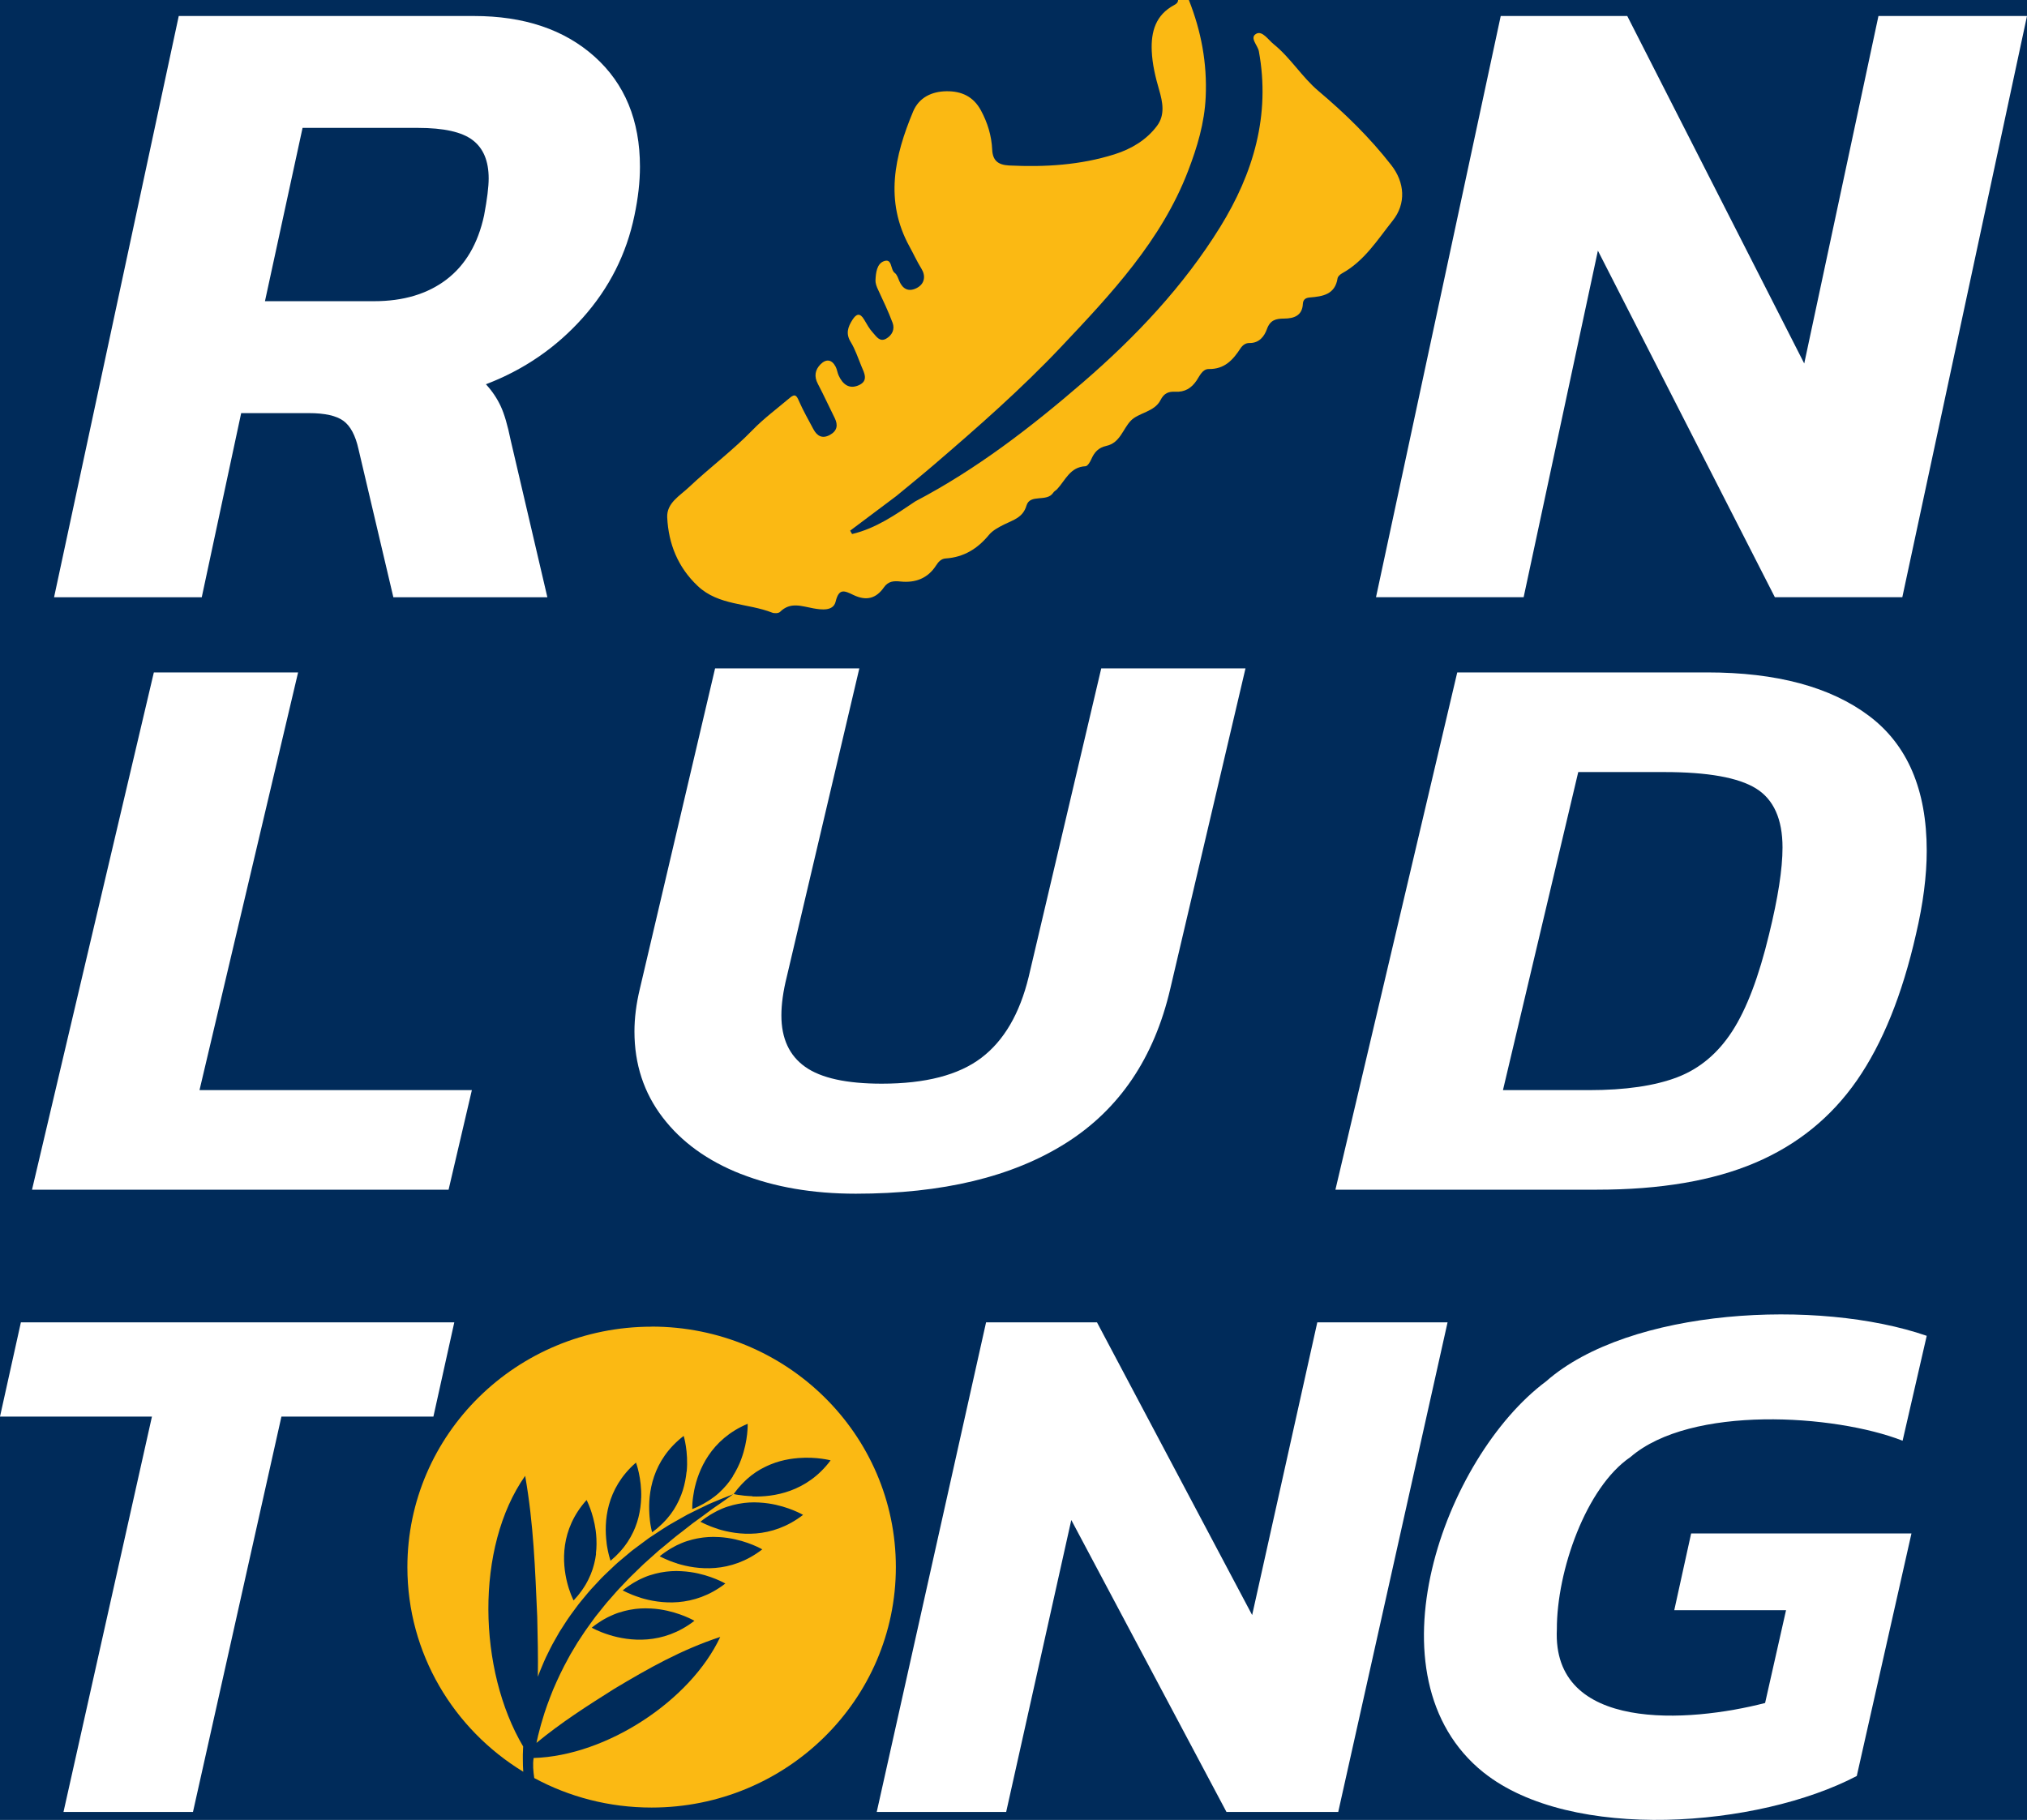
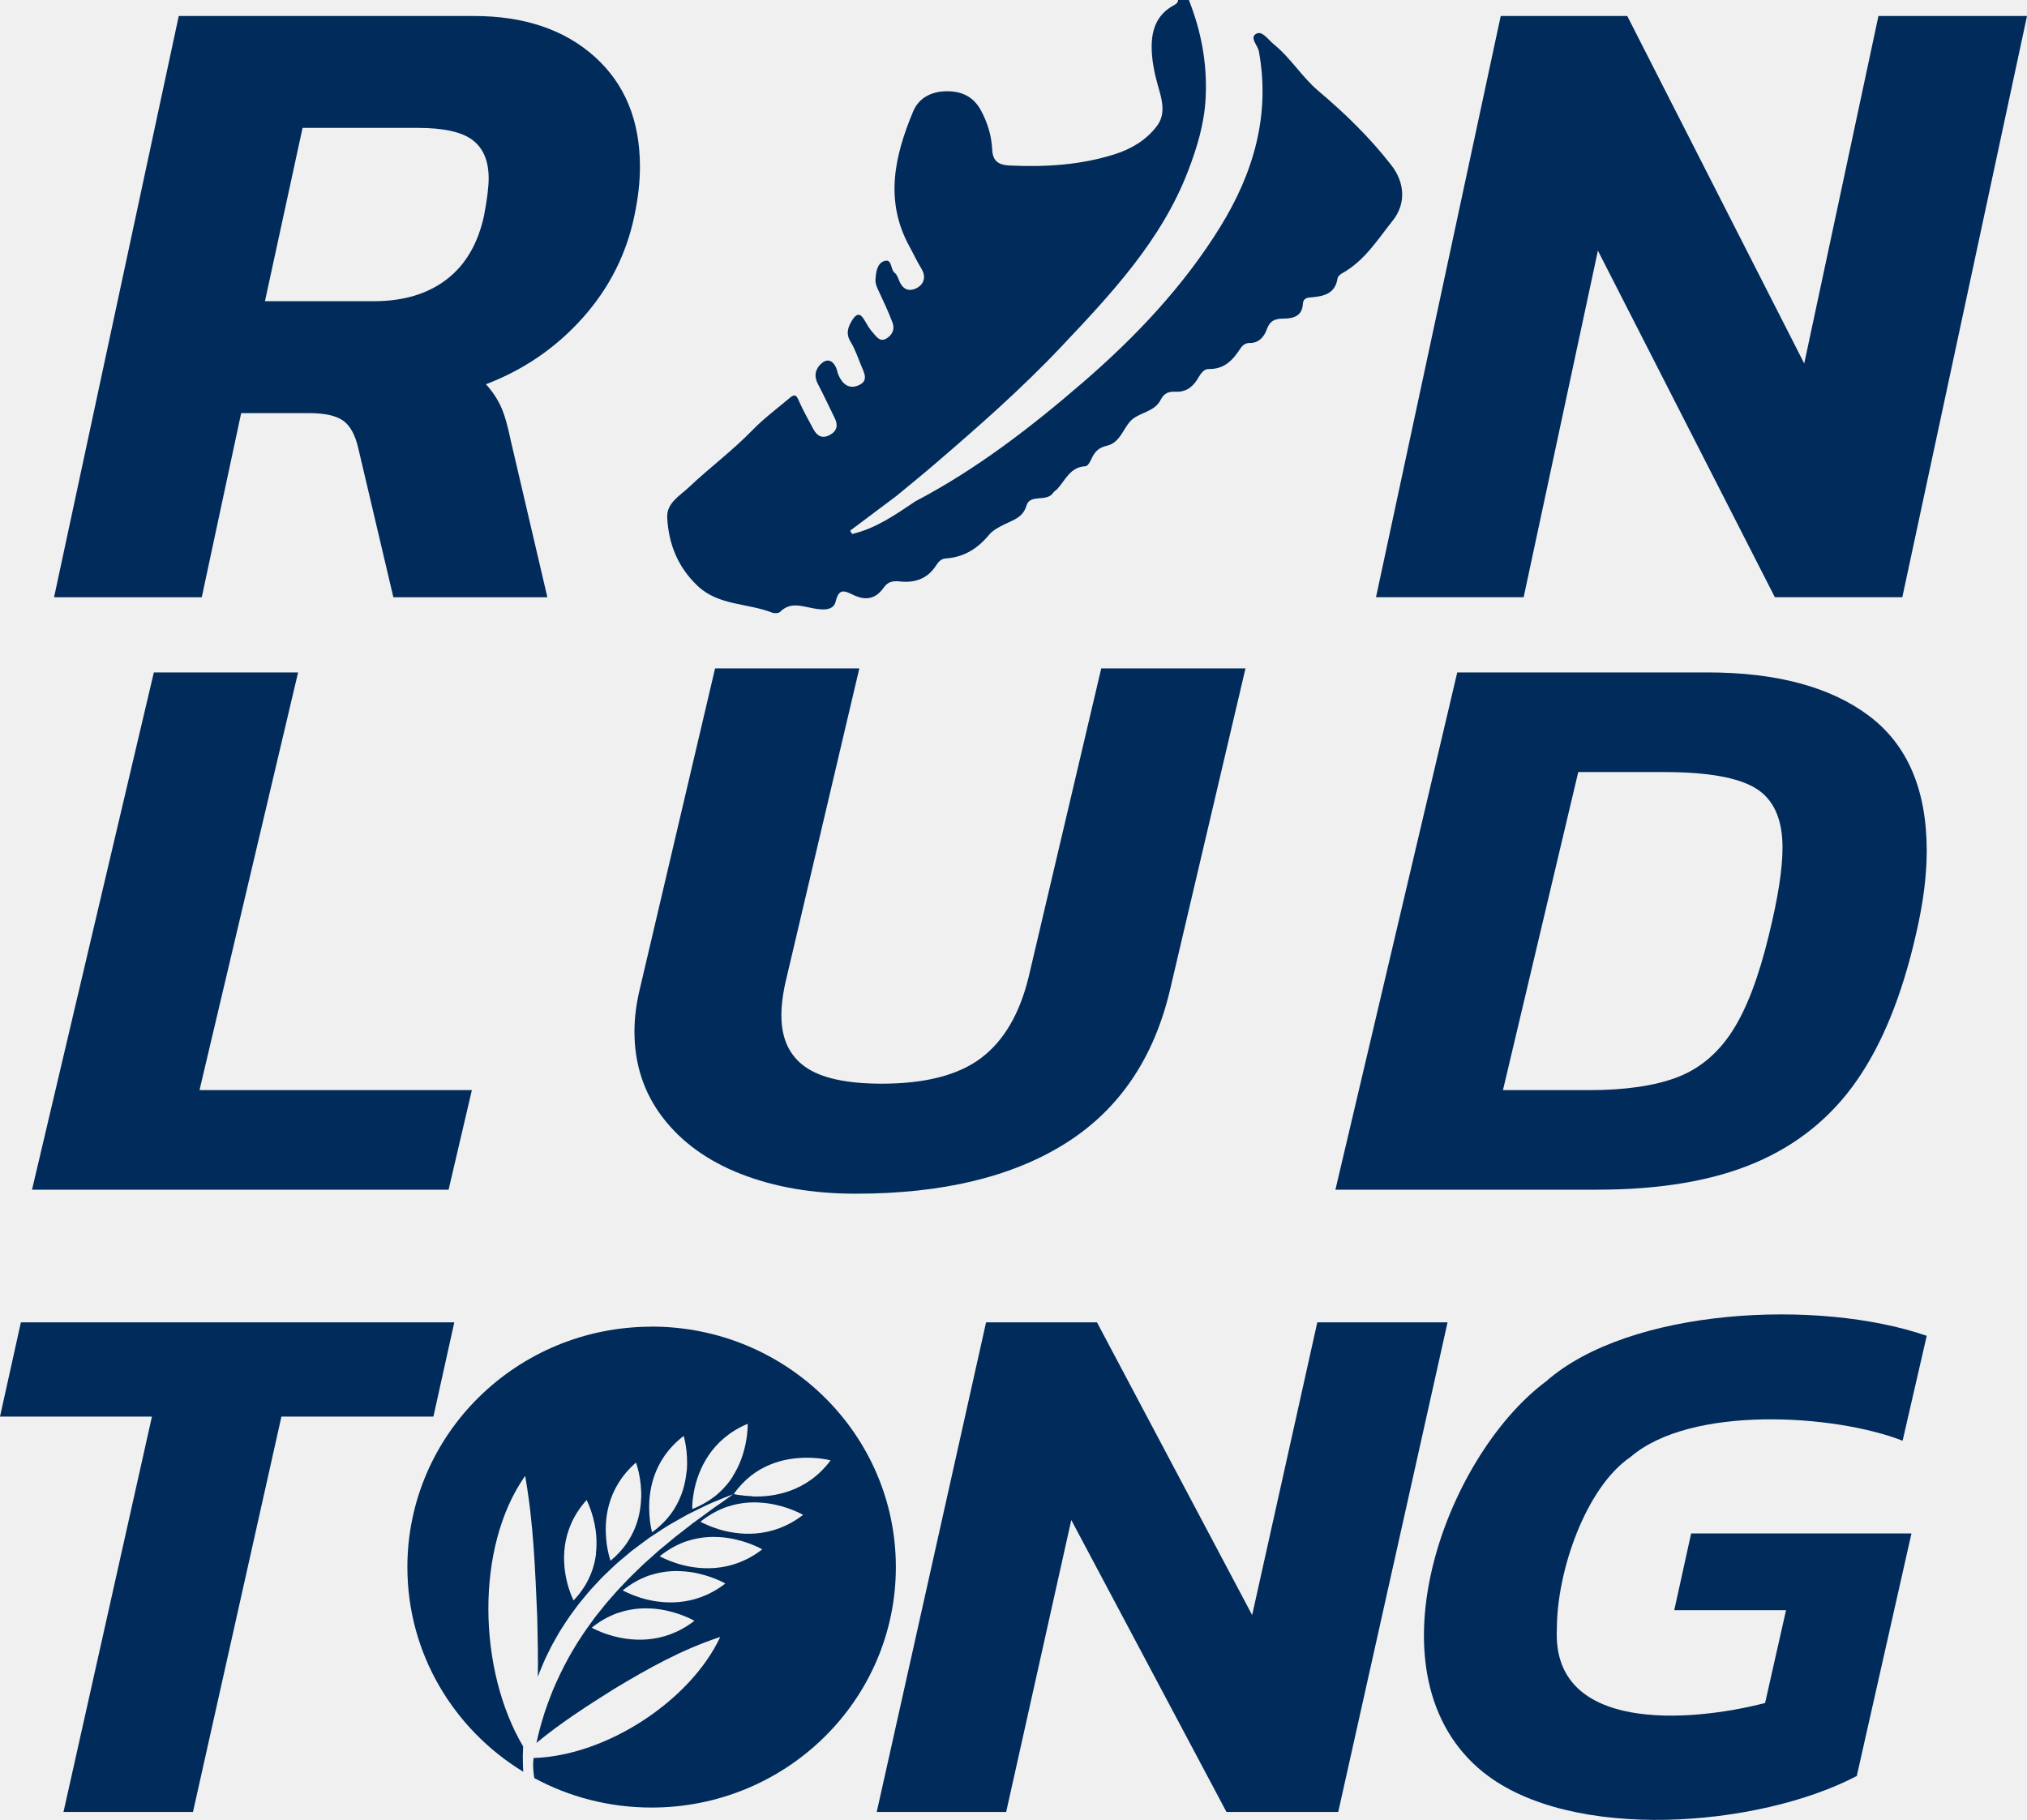
<svg xmlns="http://www.w3.org/2000/svg" id="Logo_Run" version="1.1" viewBox="0 0 490 440">
  <defs>
    <style>
      .st0 {
-         fill: #fbb913;
-       }
- 
-       .st1 {
        fill: #002b5a;
-       }
- 
-       .st2 {
-         fill: #fff;
      }
    </style>
  </defs>
-   <rect class="st1" width="490" height="440" />
-   <g>
-     <path class="st0" d="M287.39,0c2.99,7.54,4.44,15.27,4.07,23.46-.29,6.31-2.05,12.12-4.26,17.88-6.45,16.81-18.57,29.69-30.69,42.52-9.62,10.18-20.15,19.42-30.79,28.55-2.97,2.55-6.02,5.01-9.04,7.51-3.72,2.79-7.45,5.59-11.17,8.38.16.27.32.54.47.81,5.73-1.34,10.49-4.67,15.29-7.9,14.85-7.79,28-17.95,40.57-28.81,12.73-11,24.26-23.2,33.11-37.5,8.04-13,12.2-27.06,9.36-42.52-.27-1.45-2.36-3.3-.59-4.24,1.44-.76,2.9,1.52,4.17,2.54,4.09,3.3,6.84,7.95,10.82,11.31,6.46,5.46,12.41,11.25,17.62,17.94,3.25,4.17,3.63,9.28.34,13.41-3.68,4.62-6.83,9.76-12.27,12.76-.45.25-.99.74-1.06,1.18-.6,3.91-3.56,4.39-6.72,4.64-.98.08-1.62.48-1.67,1.57-.15,2.84-2.18,3.52-4.52,3.53-2,.01-3.38.34-4.17,2.55-.61,1.71-1.84,3.41-4.24,3.36-.92-.02-1.65.54-2.15,1.3-1.81,2.77-3.84,5.05-7.66,4.99-1.51-.02-2.2,1.65-2.94,2.76-1.26,1.88-2.87,2.85-5.14,2.73-1.66-.09-2.75.36-3.59,2.02-1.47,2.89-5.31,3.02-7.19,4.99-1.93,2.02-2.58,5.35-5.9,6.08-1.96.43-2.92,1.58-3.65,3.24-.29.66-.89,1.66-1.39,1.68-3.75.18-4.85,3.38-6.86,5.54-.29.31-.72.51-.94.86-1.55,2.38-5.6.19-6.47,3.11-.86,2.92-3.19,3.47-5.37,4.56-1.34.67-2.8,1.43-3.72,2.55-2.75,3.33-6.07,5.39-10.48,5.68-1.05.07-1.73.82-2.27,1.67-2.01,3.15-5.01,4.28-8.64,3.9-1.61-.17-2.93-.09-3.98,1.41-1.89,2.71-4.25,3.34-7.35,1.86-2.19-1.05-3.52-1.73-4.33,1.6-.57,2.36-3.45,1.96-5.38,1.62-2.84-.51-5.56-1.64-8.06.86-.35.35-1.35.39-1.89.18-5.93-2.33-12.95-1.68-17.99-6.43-4.81-4.53-7.08-10.21-7.39-16.59-.17-3.49,3.05-5.22,5.24-7.3,5.02-4.74,10.58-8.87,15.43-13.87,2.65-2.74,5.93-5.17,8.95-7.73,1.31-1.11,1.67-.53,2.23.76,1.02,2.33,2.29,4.55,3.48,6.79.89,1.67,2.16,2.41,4.01,1.39,1.74-.96,2-2.36,1.15-4.07-1.37-2.75-2.65-5.55-4.08-8.28-.94-1.78-.68-3.36.64-4.7,1.37-1.38,2.73-1.21,3.66.56.35.66.42,1.44.73,2.12.96,2.11,2.52,3.42,4.88,2.36,2.39-1.07,1.31-2.96.62-4.61-.82-1.97-1.48-4.04-2.59-5.85-1.24-2.02-.67-3.62.42-5.34.94-1.48,1.83-1.77,2.84-.05.65,1.1,1.27,2.25,2.13,3.17.8.86,1.62,2.31,3.17,1.44,1.46-.82,2.16-2.29,1.57-3.85-1.01-2.69-2.25-5.31-3.47-7.92-.38-.8-.7-1.58-.66-2.45.08-1.74.35-3.83,1.92-4.48,2.2-.9,1.61,1.98,2.74,2.8.55.4.8,1.26,1.09,1.95.82,1.94,2.23,2.68,4.15,1.73,2.08-1.03,2.24-3.04,1.22-4.68-1.08-1.74-1.91-3.58-2.89-5.36-6.09-11.05-3.63-21.91.86-32.66,1.42-3.4,4.51-4.87,8.09-4.91,3.55-.04,6.46,1.22,8.3,4.62,1.63,3.02,2.57,6.13,2.73,9.49.12,2.64,1.4,3.7,4.11,3.84,8.65.42,17.19-.09,25.48-2.71,4.05-1.28,7.71-3.46,10.26-6.88,1.97-2.64,1.37-5.71.51-8.67-.9-3.09-1.65-6.2-1.79-9.43-.2-4.67.93-8.71,5.46-11.12.5-.27.9-.6.91-1.22h2.62Z" />
-     <path class="st2" d="M43.21,3.87h71.37c12.11,0,21.83,3.27,29.15,9.82,7.31,6.55,10.97,15.42,10.97,26.62,0,3.64-.44,7.56-1.33,11.78-1.92,9.31-6.09,17.57-12.52,24.77-6.43,7.2-14.23,12.55-23.39,16.04,1.48,1.6,2.66,3.35,3.55,5.24.89,1.89,1.7,4.66,2.44,8.29l8.87,37.97h-37.23l-8.42-35.78c-.74-3.35-1.96-5.64-3.66-6.88-1.7-1.23-4.47-1.86-8.31-1.86h-16.4l-9.53,44.52H13.07L43.21,3.87ZM90.42,72.82c7.09,0,12.93-1.75,17.51-5.24,4.58-3.49,7.61-8.65,9.09-15.49.74-3.93,1.11-6.91,1.11-8.95,0-4.22-1.29-7.31-3.88-9.27-2.59-1.97-6.98-2.95-13.19-2.95h-27.92l-9.09,41.9h26.37Z" />
-     <path class="st2" d="M37.19,162.57h34.87l-23.83,100.98h65.84l-5.63,24.08H7.74l29.45-125.06Z" />
-     <path class="st2" d="M179.14,283.85c-8.09-3.17-14.4-7.74-18.95-13.69-4.55-5.95-6.82-12.88-6.82-20.78,0-3.23.43-6.67,1.3-10.29l18.19-77.49h34.87l-17.54,74.57c-.87,3.5-1.3,6.6-1.3,9.32,0,5.57,1.91,9.71,5.74,12.43,3.82,2.72,10,4.08,18.52,4.08,10.54,0,18.55-2.07,24.04-6.22,5.48-4.14,9.31-10.68,11.48-19.61l17.54-74.57h34.87l-18.19,77.49c-3.9,16.7-12.31,29.13-25.23,37.28-12.92,8.16-29.85,12.23-50.79,12.23-10.4,0-19.64-1.59-27.72-4.76Z" />
-     <path class="st2" d="M352.27,162.57h60.43c16.75,0,29.78,3.5,39.09,10.49,9.31,6.99,13.97,17.87,13.97,32.63,0,6.09-.87,12.82-2.6,20.19-3.32,14.63-8.09,26.41-14.29,35.34-6.21,8.93-14.4,15.57-24.58,19.9-10.18,4.34-22.92,6.51-38.23,6.51h-63.24l29.45-125.06ZM384.11,263.56c8.81,0,15.92-1.04,21.34-3.11,5.41-2.07,9.85-5.79,13.32-11.17,3.47-5.37,6.42-13.17,8.88-23.4,2.16-8.8,3.25-15.79,3.25-20.97,0-6.86-2.13-11.62-6.39-14.27-4.26-2.65-11.66-3.98-22.2-3.98h-20.79l-18.2,76.9h20.79Z" />
-     <path class="st2" d="M36.74,342.49H0l5.05-22.79h104.77l-5.05,22.79h-36.74l-21.38,95.58H15.35l21.38-95.58Z" />
-     <path class="st2" d="M238.36,319.7h26.82l37.51,70.77,15.75-70.77h31.49l-26.43,118.37h-27.02l-37.51-70.58-15.74,70.58h-31.29l26.43-118.37Z" />
-     <path class="st2" d="M358.66,428.56c-28.9-23.14-9.47-76.29,15.06-94.57,20.18-17.79,65.86-20.08,92.04-11.03l-5.83,25.36c-16.39-6.4-51.18-8.67-65.79,3.95-10.76,7.3-17.82,27.56-17.79,41.63-1.2,24.97,31.93,22.6,50.34,17.83l5.06-22.43h-27.02l4.08-18.56h53.26l-13.22,58.64c-23.76,12.45-68.99,16.07-90.19-.83Z" />
-     <path class="st2" d="M362.78,3.87h30.59l42.78,84.01L454.09,3.87h35.91l-30.14,140.52h-30.81l-42.78-83.79-17.95,83.79h-35.69L362.78,3.87Z" />
-     <path class="st0" d="M157.53,320.75c-32.61,0-59.05,26.03-59.05,58.14,0,20.89,11.2,39.21,28.01,49.46-.06-.96-.11-2.07-.1-3.34,0-.25,0-.5,0-.75.01-.54.03-1.09.06-1.65,0-.12.01-.24.02-.36-10.91-18.41-11.68-48.13.48-65.44,2.06,11.78,2.4,22.5,2.92,34.11.12,4.89.22,9.68.15,14.47.32-.87.65-1.74,1.03-2.59.3-.69.58-1.41.91-2.09.34-.69.68-1.38,1.02-2.07.33-.7.72-1.37,1.1-2.05.39-.68.77-1.36,1.16-2.04.86-1.31,1.67-2.66,2.58-3.93.94-1.25,1.82-2.56,2.84-3.75.99-1.21,1.98-2.42,3.05-3.53.53-.56,1.05-1.13,1.57-1.69.52-.56,1.09-1.06,1.63-1.59,1.1-1.04,2.15-2.09,3.3-3.01.56-.47,1.12-.94,1.67-1.4.27-.23.55-.46.82-.69.28-.21.57-.43.85-.64,1.13-.84,2.23-1.66,3.31-2.46,2.25-1.47,4.32-2.91,6.37-4.02,1.01-.57,1.98-1.12,2.91-1.64.95-.47,1.85-.92,2.7-1.34.85-.41,1.64-.8,2.38-1.15.74-.34,1.44-.61,2.07-.88,1.25-.53,2.24-.9,2.91-1.17.68-.26,1.04-.4,1.04-.4,0,0-.31.23-.9.65-.59.41-1.44,1.05-2.55,1.8-.55.38-1.17.79-1.82,1.27-.64.49-1.35,1-2.09,1.55-.75.54-1.55,1.12-2.39,1.73-.82.64-1.67,1.31-2.57,2.01-1.83,1.34-3.65,2.98-5.66,4.59-.96.86-1.94,1.74-2.95,2.64-1.02.88-1.97,1.88-2.98,2.84-1.02.95-1.98,1.99-2.97,3.03-1.01,1.02-1.94,2.12-2.9,3.21-.99,1.07-1.86,2.25-2.79,3.38-.95,1.12-1.75,2.35-2.63,3.53-.87,1.19-1.63,2.44-2.45,3.65-.72,1.27-1.54,2.48-2.2,3.76-1.4,2.52-2.61,5.09-3.69,7.62-1.02,2.55-1.96,5.05-2.64,7.48-.39,1.21-.65,2.41-.97,3.56-.14.62-.27,1.23-.41,1.82,6-4.95,12.19-8.9,18.82-13.08,8.23-4.93,16.17-9.43,25.61-12.54-7.17,15.34-27.43,28.73-45.11,29.27-.25,1.52-.09,3.23.15,4.85,8.42,4.55,18.08,7.13,28.36,7.13,32.61,0,59.05-26.03,59.05-58.14s-26.44-58.14-59.05-58.14ZM144.09,375.62c0,.08-.02.16-.03.24-.04.3-.08.59-.14.89-.02.12-.05.24-.07.36-.05.27-.11.54-.18.81-.03.13-.06.26-.1.39-.07.28-.16.56-.24.83-.04.12-.07.23-.11.35-.26.78-.58,1.57-.97,2.35-.06.12-.13.24-.19.37-.14.27-.29.54-.44.81-.08.14-.17.29-.26.43-.15.25-.32.5-.49.75-.1.15-.2.29-.3.43-.19.26-.39.52-.6.79-.1.13-.19.25-.3.38-.32.38-.65.76-1.01,1.14,0,0,0-.01-.01-.03,0,0,0-.01-.01-.02,0-.02-.02-.04-.04-.07,0-.01-.01-.02-.02-.04-.02-.04-.04-.09-.07-.15-.01-.02-.02-.05-.03-.07-.02-.04-.04-.09-.06-.14-.02-.04-.03-.07-.05-.11-.03-.07-.06-.15-.1-.23-.02-.04-.04-.09-.06-.14-.03-.07-.06-.14-.09-.21-.02-.06-.04-.11-.07-.17-.03-.07-.05-.14-.08-.21-.03-.08-.06-.16-.09-.25-.04-.1-.07-.2-.11-.31-.03-.08-.05-.15-.08-.23-.03-.08-.05-.15-.08-.23-.03-.09-.06-.17-.09-.26-.03-.09-.06-.19-.09-.29-.04-.15-.09-.3-.13-.45-.02-.08-.05-.16-.07-.25-.03-.11-.06-.22-.09-.34,0-.02-.01-.04-.02-.06,0,0,0,0,0,0-1.22-4.79-1.79-12.82,4.68-20.02,0,0,1.61,3.03,2.2,7.37,0,0,0,0,0,0,.04.32.08.65.11.98,0,.06,0,.11.01.17.02.29.04.58.06.87,0,.07,0,.14,0,.21.01.3.02.61.02.92,0,.06,0,.11,0,.17,0,.74-.05,1.49-.15,2.27ZM154.98,362.19c0,.05,0,.11,0,.16-.01.29-.03.59-.05.89,0,.07,0,.14-.02.2-.03.31-.06.62-.1.93,0,.05-.01.1-.02.15-.1.73-.24,1.48-.43,2.24-.02.08-.04.15-.06.23-.08.29-.16.58-.25.88-.04.11-.07.23-.11.34-.09.26-.18.52-.28.78-.05.12-.09.25-.14.37-.11.27-.23.54-.35.81-.05.11-.09.22-.15.32-.36.75-.77,1.49-1.25,2.22-.07.11-.16.23-.23.34-.17.25-.35.5-.54.75-.1.13-.21.27-.31.4-.18.23-.38.46-.58.69-.12.13-.23.26-.35.39-.22.24-.45.47-.69.71-.11.11-.22.23-.34.34-.36.34-.74.68-1.14,1.01,0,0,0-.01-.01-.03,0,0,0-.01,0-.02,0-.02-.02-.05-.03-.08,0-.01,0-.02-.01-.03-.02-.05-.03-.1-.05-.16,0-.02-.01-.05-.02-.07-.01-.05-.03-.1-.05-.15-.01-.04-.02-.07-.03-.11-.02-.07-.05-.16-.07-.24-.01-.04-.03-.09-.04-.14-.02-.07-.04-.15-.06-.23-.01-.06-.03-.11-.04-.17-.02-.07-.04-.15-.06-.23-.02-.07-.04-.15-.05-.23-.03-.11-.05-.23-.08-.35-.02-.07-.03-.15-.05-.23-.02-.08-.03-.17-.05-.26-.02-.09-.03-.17-.05-.26-.02-.12-.04-.25-.07-.38-.02-.12-.04-.25-.06-.37-.01-.09-.03-.19-.04-.28-.02-.11-.03-.22-.04-.33,0-.02,0-.05,0-.07,0,0,0,0,0,0-.62-4.9-.2-12.94,7.11-19.31,0,0,1.41,3.69,1.26,8.57ZM165.96,355.8s0,.1-.01.14c-.03.29-.06.59-.11.89,0,.07-.02.13-.03.2-.04.31-.1.61-.16.93,0,.05-.02.1-.03.15-.14.73-.33,1.46-.56,2.21-.02.08-.05.15-.08.23-.09.28-.19.57-.3.85-.04.11-.09.23-.14.34-.1.25-.21.51-.32.76-.05.12-.11.24-.17.37-.12.26-.25.52-.39.77-.06.11-.11.22-.17.32-.2.36-.41.72-.64,1.08,0,0,0,0,0,0-.23.36-.48.71-.74,1.06-.08.11-.17.22-.26.33-.19.24-.38.48-.58.71-.11.13-.22.25-.34.38-.2.22-.4.44-.62.65-.12.13-.25.25-.38.37-.23.22-.48.45-.73.67-.12.11-.24.21-.36.32-.38.32-.78.63-1.2.94,0,0,0,0,0-.02,0,0,0-.02,0-.03,0-.02-.01-.04-.02-.06,0-.02,0-.03-.02-.06-.01-.04-.03-.09-.04-.15,0-.03-.01-.06-.02-.09,0-.04-.02-.08-.03-.12-.01-.04-.02-.09-.03-.13-.01-.05-.02-.1-.03-.15-.02-.09-.04-.18-.06-.28-.01-.05-.02-.1-.03-.16-.01-.07-.03-.14-.04-.21,0-.05-.02-.11-.03-.16-.03-.15-.05-.3-.08-.47,0-.05-.02-.09-.02-.14-.01-.09-.03-.19-.04-.29,0-.06-.02-.12-.02-.18-.01-.11-.03-.21-.04-.33,0-.03,0-.05,0-.08-.03-.23-.05-.48-.07-.73,0-.06-.01-.12-.01-.17-.01-.13-.02-.26-.03-.4,0-.01,0-.02,0-.04,0,0,0,0,0,0-.32-4.92.59-12.93,8.29-18.86,0,0,1.18,3.77.73,8.64ZM177.18,356.91c-.04.07-.09.14-.14.21-.16.25-.33.5-.51.75-.07.1-.15.2-.22.3-.16.22-.33.43-.51.65-.09.1-.17.21-.26.31-.19.22-.38.43-.58.64-.09.09-.17.18-.25.27-.28.29-.58.58-.89.87,0,0,0,0-.01.01-.31.29-.65.56-.99.83-.11.09-.23.17-.34.25-.24.18-.49.36-.75.54-.14.1-.28.19-.43.28-.25.16-.5.32-.77.47-.15.09-.31.18-.46.27-.28.16-.58.31-.88.46-.15.07-.29.15-.43.22-.45.21-.92.42-1.41.6,0,0,0-.01,0-.03,0,0,0-.02,0-.03,0-.02,0-.04,0-.07,0-.02,0-.03,0-.05,0-.04,0-.1,0-.16,0-.03,0-.07,0-.1,0-.04,0-.08,0-.12,0-.05,0-.09,0-.14,0-.05,0-.1,0-.15,0-.09,0-.18.02-.28,0-.05,0-.1,0-.16,0-.07.01-.14.02-.22,0-.05,0-.11.01-.16.01-.15.03-.32.05-.49,0-.04,0-.08.01-.13.01-.1.02-.2.04-.3,0-.06.01-.11.02-.17.01-.11.03-.22.05-.33,0-.03,0-.05.01-.08.03-.23.07-.47.12-.71.01-.06.02-.12.03-.19.02-.13.05-.25.07-.38,0-.01,0-.03,0-.04,0,0,0,0,0,0,.98-4.84,3.96-12.34,12.94-16.12,0,0,.15,3.94-1.55,8.53-.02.05-.04.09-.05.14-.1.28-.22.55-.33.83-.03.06-.05.12-.08.18-.12.28-.25.57-.39.85-.02.05-.04.1-.07.14-.33.66-.7,1.33-1.12,1.99ZM147.28,395.26s0,0,0,0c0,0-.02,0-.03,0-.63-.19-1.19-.39-1.7-.59-.03-.01-.06-.02-.08-.03-.49-.19-.92-.37-1.27-.54-.02,0-.04-.02-.06-.03-.16-.07-.3-.14-.42-.2-.01,0-.03-.01-.04-.02-.13-.07-.24-.12-.34-.17,0,0-.01,0-.02-.01-.08-.04-.14-.07-.18-.1-.02-.01-.02-.01-.04-.02-.03-.02-.05-.03-.05-.03.4-.33.81-.63,1.22-.92.13-.1.27-.18.4-.27.28-.19.55-.37.83-.54.15-.09.31-.18.46-.27.26-.15.52-.3.79-.43.15-.08.31-.16.46-.23.28-.14.56-.26.84-.38.13-.06.26-.12.39-.17.41-.17.81-.32,1.22-.45,0,0,.01,0,.02,0,.4-.13.8-.25,1.2-.35.12-.03.24-.06.37-.09.28-.07.57-.13.85-.19.14-.03.27-.05.41-.07.27-.05.55-.09.82-.13.13-.02.25-.03.37-.05.3-.03.61-.06.91-.08.08,0,.17-.01.25-.02.79-.05,1.56-.05,2.31,0,.05,0,.11,0,.16,0,.32.02.64.04.95.07.07,0,.14.01.2.02.31.03.61.07.9.11.05,0,.1.01.15.02,4.9.73,8.34,2.76,8.34,2.76-7.68,5.94-15.8,4.9-20.58,3.42ZM154.77,386.24s0,0,0,0c0,0-.02,0-.03,0-.63-.19-1.2-.4-1.7-.59-.03-.01-.05-.02-.08-.03-.49-.19-.92-.37-1.27-.54-.02,0-.04-.02-.06-.03-.16-.07-.3-.14-.42-.2-.01,0-.03-.01-.04-.02-.13-.07-.25-.12-.34-.17,0,0-.01,0-.02,0-.08-.04-.14-.08-.19-.1-.02-.01-.02-.01-.04-.02-.03-.02-.05-.03-.05-.03.4-.33.81-.63,1.22-.92.13-.1.27-.18.4-.27.28-.19.55-.37.83-.54.15-.09.31-.18.46-.27.26-.15.52-.29.78-.43.15-.08.31-.16.46-.24.28-.14.56-.26.84-.38.13-.06.26-.12.39-.17.41-.17.81-.32,1.22-.45,0,0,.01,0,.02,0,.4-.13.8-.25,1.2-.35.12-.03.25-.06.37-.09.28-.07.57-.13.85-.19.14-.03.27-.05.41-.07.27-.05.55-.09.82-.13.13-.02.25-.03.38-.05.3-.03.6-.06.9-.08.08,0,.17-.01.25-.02.79-.05,1.56-.05,2.31,0,.05,0,.11,0,.16.01.32.02.63.04.94.07.07,0,.14.01.21.02.3.03.6.07.9.11.05,0,.1.01.15.02,4.9.73,8.34,2.76,8.34,2.76-7.68,5.94-15.8,4.9-20.58,3.42ZM163.72,377.99s0,0,0,0c0,0-.02,0-.03,0-.63-.19-1.2-.4-1.7-.59-.03-.01-.05-.02-.08-.03-.49-.19-.92-.38-1.27-.54-.02,0-.04-.02-.06-.03-.16-.07-.3-.14-.43-.2-.01,0-.03-.01-.04-.02-.13-.07-.25-.12-.34-.17,0,0-.01,0-.02,0-.08-.04-.14-.08-.19-.1-.02,0-.02-.01-.04-.02-.03-.02-.05-.03-.05-.03.4-.33.81-.63,1.22-.92.13-.1.27-.18.4-.27.28-.19.55-.37.83-.54.15-.09.31-.18.46-.27.26-.15.52-.29.78-.43.15-.08.31-.16.46-.24.28-.14.56-.26.84-.38.13-.06.26-.12.39-.17.41-.17.81-.32,1.22-.45,0,0,0,0,.01,0,.4-.13.8-.25,1.2-.35.12-.03.24-.06.37-.09.28-.07.57-.13.85-.19.14-.03.27-.05.41-.07.27-.05.55-.09.82-.13.13-.02.25-.03.37-.05.31-.03.61-.06.91-.08.08,0,.17-.01.25-.02.79-.05,1.56-.05,2.31,0,.05,0,.1,0,.16,0,.32.02.64.04.95.07.07,0,.14.01.2.02.31.03.61.07.9.11.05,0,.1.01.15.02,4.9.73,8.34,2.76,8.34,2.76-7.68,5.94-15.8,4.9-20.58,3.42ZM173.56,369.64s0,0,0,0c0,0-.02,0-.03,0-.63-.19-1.2-.4-1.7-.59-.03-.01-.05-.02-.08-.03-.49-.19-.92-.37-1.27-.54-.02,0-.04-.02-.06-.03-.16-.07-.3-.14-.42-.2-.01,0-.03-.01-.04-.02-.13-.07-.25-.12-.34-.17,0,0-.01,0-.02,0-.08-.04-.14-.08-.19-.1-.02,0-.02-.01-.04-.02-.03-.02-.05-.03-.05-.03.4-.33.81-.63,1.22-.92.13-.1.27-.18.4-.27.28-.19.55-.37.83-.54.15-.09.31-.18.47-.27.26-.15.52-.29.78-.43.15-.08.31-.16.46-.24.28-.14.56-.26.83-.38.13-.06.26-.12.39-.17.41-.17.81-.32,1.22-.45,0,0,.01,0,.02,0,.4-.13.8-.25,1.2-.35.12-.03.25-.06.37-.09.28-.07.57-.13.85-.19.14-.03.27-.05.41-.07.27-.05.55-.09.82-.13.13-.02.25-.03.38-.05.3-.03.6-.06.9-.08.08,0,.17-.01.25-.02.79-.05,1.56-.05,2.31,0,.05,0,.11,0,.16.01.32.02.63.04.94.07.07,0,.14.01.21.02.3.03.6.07.9.11.05,0,.1.01.15.02,4.9.73,8.34,2.76,8.34,2.76-7.68,5.94-15.8,4.9-20.58,3.42ZM181.92,361.74s0,0,0,0c0,0-.02,0-.02,0-.66-.02-1.27-.07-1.81-.12-.02,0-.05,0-.07,0-.53-.06-.99-.12-1.38-.18-.02,0-.04,0-.06,0-.18-.03-.34-.06-.48-.08-.01,0-.02,0-.03,0-.15-.03-.27-.05-.38-.08,0,0-.01,0-.02,0-.09-.02-.16-.04-.21-.05-.02,0-.02,0-.04,0-.04,0-.06-.02-.06-.02.3-.42.61-.82.92-1.21.1-.13.21-.25.32-.37.21-.25.43-.5.65-.73.12-.13.25-.26.38-.39.21-.21.42-.42.63-.62.13-.12.26-.24.38-.35.23-.2.46-.39.69-.58.11-.09.23-.19.34-.28.35-.27.69-.52,1.04-.75.02-.01.03-.02.05-.03.34-.23.68-.44,1.02-.63.12-.07.23-.13.35-.19.25-.14.5-.27.75-.39.13-.06.26-.13.39-.19.24-.11.49-.22.73-.33.12-.05.25-.1.37-.15.27-.11.54-.21.82-.31.09-.03.18-.07.27-.1.74-.25,1.48-.45,2.2-.61.07-.01.13-.03.2-.04.3-.06.59-.12.88-.17.08-.01.16-.03.24-.04.29-.05.58-.09.86-.12.06,0,.12-.02.18-.02.33-.04.67-.07.99-.1,0,0,0,0,0,0,4.43-.35,7.78.56,7.78.56-5.78,7.75-13.88,8.89-18.89,8.73Z" />
-   </g>
+   <path class="st0" d="M287.39,0c2.99,7.54,4.44,15.27,4.07,23.46-.29,6.31-2.05,12.12-4.26,17.88-6.45,16.81-18.57,29.69-30.69,42.52-9.62,10.18-20.15,19.42-30.79,28.55-2.97,2.55-6.02,5.01-9.04,7.51-3.72,2.79-7.45,5.59-11.17,8.38.16.27.32.54.47.81,5.73-1.34,10.49-4.67,15.29-7.9,14.85-7.79,28-17.95,40.57-28.81,12.73-11,24.26-23.2,33.11-37.5,8.04-13,12.2-27.06,9.36-42.52-.27-1.45-2.36-3.3-.59-4.24,1.44-.76,2.9,1.52,4.17,2.54,4.09,3.3,6.84,7.95,10.82,11.31,6.46,5.46,12.41,11.25,17.62,17.94,3.25,4.17,3.63,9.28.34,13.41-3.68,4.62-6.83,9.76-12.27,12.76-.45.25-.99.74-1.06,1.18-.6,3.91-3.56,4.39-6.72,4.64-.98.08-1.62.48-1.67,1.57-.15,2.84-2.18,3.52-4.52,3.53-2,.01-3.38.34-4.17,2.55-.61,1.71-1.84,3.41-4.24,3.36-.92-.02-1.65.54-2.15,1.3-1.81,2.77-3.84,5.05-7.66,4.99-1.51-.02-2.2,1.65-2.94,2.76-1.26,1.88-2.87,2.85-5.14,2.73-1.66-.09-2.75.36-3.59,2.02-1.47,2.89-5.31,3.02-7.19,4.99-1.93,2.02-2.58,5.35-5.9,6.08-1.96.43-2.92,1.58-3.65,3.24-.29.66-.89,1.66-1.39,1.68-3.75.18-4.85,3.38-6.86,5.54-.29.31-.72.51-.94.86-1.55,2.38-5.6.19-6.47,3.11-.86,2.92-3.19,3.47-5.37,4.56-1.34.67-2.8,1.43-3.72,2.55-2.75,3.33-6.07,5.39-10.48,5.68-1.05.07-1.73.82-2.27,1.67-2.01,3.15-5.01,4.28-8.64,3.9-1.61-.17-2.93-.09-3.98,1.41-1.89,2.71-4.25,3.34-7.35,1.86-2.19-1.05-3.52-1.73-4.33,1.6-.57,2.36-3.45,1.96-5.38,1.62-2.84-.51-5.56-1.64-8.06.86-.35.35-1.35.39-1.89.18-5.93-2.33-12.95-1.68-17.99-6.43-4.81-4.53-7.08-10.21-7.39-16.59-.17-3.49,3.05-5.22,5.24-7.3,5.02-4.74,10.58-8.87,15.43-13.87,2.65-2.74,5.93-5.17,8.95-7.73,1.31-1.11,1.67-.53,2.23.76,1.02,2.33,2.29,4.55,3.48,6.79.89,1.67,2.16,2.41,4.01,1.39,1.74-.96,2-2.36,1.15-4.07-1.37-2.75-2.65-5.55-4.08-8.28-.94-1.78-.68-3.36.64-4.7,1.37-1.38,2.73-1.21,3.66.56.35.66.42,1.44.73,2.12.96,2.11,2.52,3.42,4.88,2.36,2.39-1.07,1.31-2.96.62-4.61-.82-1.97-1.48-4.04-2.59-5.85-1.24-2.02-.67-3.62.42-5.34.94-1.48,1.83-1.77,2.84-.05.65,1.1,1.27,2.25,2.13,3.17.8.86,1.62,2.31,3.17,1.44,1.46-.82,2.16-2.29,1.57-3.85-1.01-2.69-2.25-5.31-3.47-7.92-.38-.8-.7-1.58-.66-2.45.08-1.74.35-3.83,1.92-4.48,2.2-.9,1.61,1.98,2.74,2.8.55.4.8,1.26,1.09,1.95.82,1.94,2.23,2.68,4.15,1.73,2.08-1.03,2.24-3.04,1.22-4.68-1.08-1.74-1.91-3.58-2.89-5.36-6.09-11.05-3.63-21.91.86-32.66,1.42-3.4,4.51-4.87,8.09-4.91,3.55-.04,6.46,1.22,8.3,4.62,1.63,3.02,2.57,6.13,2.73,9.49.12,2.64,1.4,3.7,4.11,3.84,8.65.42,17.19-.09,25.48-2.71,4.05-1.28,7.71-3.46,10.26-6.88,1.97-2.64,1.37-5.71.51-8.67-.9-3.09-1.65-6.2-1.79-9.43-.2-4.67.93-8.71,5.46-11.12.5-.27.9-.6.91-1.22h2.62Z" />
+   <path class="st0" d="M43.21,3.87h71.37c12.11,0,21.83,3.27,29.15,9.82,7.31,6.55,10.97,15.42,10.97,26.62,0,3.64-.44,7.56-1.33,11.78-1.92,9.31-6.09,17.57-12.52,24.77-6.43,7.2-14.23,12.55-23.39,16.04,1.48,1.6,2.66,3.35,3.55,5.24.89,1.89,1.7,4.66,2.44,8.29l8.87,37.97h-37.23l-8.42-35.78c-.74-3.35-1.96-5.64-3.66-6.88-1.7-1.23-4.47-1.86-8.31-1.86h-16.4l-9.53,44.52H13.07L43.21,3.87ZM90.42,72.82c7.09,0,12.93-1.75,17.51-5.24,4.58-3.49,7.61-8.65,9.09-15.49.74-3.93,1.11-6.91,1.11-8.95,0-4.22-1.29-7.31-3.88-9.27-2.59-1.97-6.98-2.95-13.19-2.95h-27.92l-9.09,41.9h26.37Z" />
+   <path class="st0" d="M37.19,162.57h34.87l-23.83,100.98h65.84l-5.63,24.08H7.74l29.45-125.06Z" />
+   <path class="st0" d="M179.14,283.85c-8.09-3.17-14.4-7.74-18.95-13.69-4.55-5.95-6.82-12.88-6.82-20.78,0-3.23.43-6.67,1.3-10.29l18.19-77.49h34.87l-17.54,74.57c-.87,3.5-1.3,6.6-1.3,9.32,0,5.57,1.91,9.71,5.74,12.43,3.82,2.72,10,4.08,18.52,4.08,10.54,0,18.55-2.07,24.04-6.22,5.48-4.14,9.31-10.68,11.48-19.61l17.54-74.57h34.87l-18.19,77.49c-3.9,16.7-12.31,29.13-25.23,37.28-12.92,8.16-29.85,12.23-50.79,12.23-10.4,0-19.64-1.59-27.72-4.76Z" />
+   <path class="st0" d="M352.27,162.57h60.43c16.75,0,29.78,3.5,39.09,10.49,9.31,6.99,13.97,17.87,13.97,32.63,0,6.09-.87,12.82-2.6,20.19-3.32,14.63-8.09,26.41-14.29,35.34-6.21,8.93-14.4,15.57-24.58,19.9-10.18,4.34-22.92,6.51-38.23,6.51h-63.24l29.45-125.06ZM384.11,263.56c8.81,0,15.92-1.04,21.34-3.11,5.41-2.07,9.85-5.79,13.32-11.17,3.47-5.37,6.42-13.17,8.88-23.4,2.16-8.8,3.25-15.79,3.25-20.97,0-6.86-2.13-11.62-6.39-14.27-4.26-2.65-11.66-3.98-22.2-3.98h-20.79l-18.2,76.9h20.79Z" />
+   <path class="st0" d="M36.74,342.49H0l5.05-22.79h104.77l-5.05,22.79h-36.74l-21.38,95.58H15.35l21.38-95.58Z" />
+   <path class="st0" d="M238.36,319.7h26.82l37.51,70.77,15.75-70.77h31.49l-26.43,118.37h-27.02l-37.51-70.58-15.74,70.58h-31.29l26.43-118.37Z" />
+   <path class="st0" d="M358.66,428.56c-28.9-23.14-9.47-76.29,15.06-94.57,20.18-17.79,65.86-20.08,92.04-11.03l-5.83,25.36c-16.39-6.4-51.18-8.67-65.79,3.95-10.76,7.3-17.82,27.56-17.79,41.63-1.2,24.97,31.93,22.6,50.34,17.83l5.06-22.43h-27.02l4.08-18.56h53.26l-13.22,58.64c-23.76,12.45-68.99,16.07-90.19-.83Z" />
+   <path class="st0" d="M362.78,3.87h30.59l42.78,84.01L454.09,3.87h35.91l-30.14,140.52h-30.81l-42.78-83.79-17.95,83.79h-35.69L362.78,3.87Z" />
+   <path class="st0" d="M157.53,320.75c-32.61,0-59.05,26.03-59.05,58.14,0,20.89,11.2,39.21,28.01,49.46-.06-.96-.11-2.07-.1-3.34,0-.25,0-.5,0-.75.01-.54.03-1.09.06-1.65,0-.12.01-.24.02-.36-10.91-18.41-11.68-48.13.48-65.44,2.06,11.78,2.4,22.5,2.92,34.11.12,4.89.22,9.68.15,14.47.32-.87.65-1.74,1.03-2.59.3-.69.58-1.41.91-2.09.34-.69.68-1.38,1.02-2.07.33-.7.72-1.37,1.1-2.05.39-.68.77-1.36,1.16-2.04.86-1.31,1.67-2.66,2.58-3.93.94-1.25,1.82-2.56,2.84-3.75.99-1.21,1.98-2.42,3.05-3.53.53-.56,1.05-1.13,1.57-1.69.52-.56,1.09-1.06,1.63-1.59,1.1-1.04,2.15-2.09,3.3-3.01.56-.47,1.12-.94,1.67-1.4.27-.23.55-.46.82-.69.28-.21.57-.43.85-.64,1.13-.84,2.23-1.66,3.31-2.46,2.25-1.47,4.32-2.91,6.37-4.02,1.01-.57,1.98-1.12,2.91-1.64.95-.47,1.85-.92,2.7-1.34.85-.41,1.64-.8,2.38-1.15.74-.34,1.44-.61,2.07-.88,1.25-.53,2.24-.9,2.91-1.17.68-.26,1.04-.4,1.04-.4,0,0-.31.23-.9.65-.59.41-1.44,1.05-2.55,1.8-.55.38-1.17.79-1.82,1.27-.64.49-1.35,1-2.09,1.55-.75.54-1.55,1.12-2.39,1.73-.82.64-1.67,1.31-2.57,2.01-1.83,1.34-3.65,2.98-5.66,4.59-.96.86-1.94,1.74-2.95,2.64-1.02.88-1.97,1.88-2.98,2.84-1.02.95-1.98,1.99-2.97,3.03-1.01,1.02-1.94,2.12-2.9,3.21-.99,1.07-1.86,2.25-2.79,3.38-.95,1.12-1.75,2.35-2.63,3.53-.87,1.19-1.63,2.44-2.45,3.65-.72,1.27-1.54,2.48-2.2,3.76-1.4,2.52-2.61,5.09-3.69,7.62-1.02,2.55-1.96,5.05-2.64,7.48-.39,1.21-.65,2.41-.97,3.56-.14.62-.27,1.23-.41,1.82,6-4.95,12.19-8.9,18.82-13.08,8.23-4.93,16.17-9.43,25.61-12.54-7.17,15.34-27.43,28.73-45.11,29.27-.25,1.52-.09,3.23.15,4.85,8.42,4.55,18.08,7.13,28.36,7.13,32.61,0,59.05-26.03,59.05-58.14s-26.44-58.14-59.05-58.14ZM144.09,375.62c0,.08-.02.16-.03.24-.04.3-.08.59-.14.89-.02.12-.05.24-.07.36-.05.27-.11.54-.18.81-.03.13-.06.26-.1.39-.07.28-.16.56-.24.83-.04.12-.07.23-.11.35-.26.78-.58,1.57-.97,2.35-.06.12-.13.24-.19.37-.14.27-.29.54-.44.81-.08.14-.17.29-.26.43-.15.25-.32.5-.49.75-.1.15-.2.29-.3.43-.19.26-.39.52-.6.79-.1.13-.19.25-.3.38-.32.38-.65.76-1.01,1.14,0,0,0-.01-.01-.03,0,0,0-.01-.01-.02,0-.02-.02-.04-.04-.07,0-.01-.01-.02-.02-.04-.02-.04-.04-.09-.07-.15-.01-.02-.02-.05-.03-.07-.02-.04-.04-.09-.06-.14-.02-.04-.03-.07-.05-.11-.03-.07-.06-.15-.1-.23-.02-.04-.04-.09-.06-.14-.03-.07-.06-.14-.09-.21-.02-.06-.04-.11-.07-.17-.03-.07-.05-.14-.08-.21-.03-.08-.06-.16-.09-.25-.04-.1-.07-.2-.11-.31-.03-.08-.05-.15-.08-.23-.03-.08-.05-.15-.08-.23-.03-.09-.06-.17-.09-.26-.03-.09-.06-.19-.09-.29-.04-.15-.09-.3-.13-.45-.02-.08-.05-.16-.07-.25-.03-.11-.06-.22-.09-.34,0-.02-.01-.04-.02-.06,0,0,0,0,0,0-1.22-4.79-1.79-12.82,4.68-20.02,0,0,1.61,3.03,2.2,7.37,0,0,0,0,0,0,.04.32.08.65.11.98,0,.06,0,.11.01.17.02.29.04.58.06.87,0,.07,0,.14,0,.21.01.3.02.61.02.92,0,.06,0,.11,0,.17,0,.74-.05,1.49-.15,2.27ZM154.98,362.19c0,.05,0,.11,0,.16-.01.29-.03.59-.05.89,0,.07,0,.14-.02.2-.03.31-.06.62-.1.93,0,.05-.01.1-.02.15-.1.73-.24,1.48-.43,2.24-.02.08-.04.15-.06.23-.08.29-.16.58-.25.88-.04.11-.07.23-.11.34-.09.26-.18.52-.28.78-.05.12-.09.25-.14.37-.11.27-.23.54-.35.81-.05.11-.09.22-.15.32-.36.75-.77,1.49-1.25,2.22-.07.11-.16.23-.23.34-.17.25-.35.5-.54.75-.1.13-.21.27-.31.4-.18.23-.38.46-.58.69-.12.13-.23.26-.35.39-.22.24-.45.47-.69.71-.11.11-.22.23-.34.34-.36.34-.74.68-1.14,1.01,0,0,0-.01-.01-.03,0,0,0-.01,0-.02,0-.02-.02-.05-.03-.08,0-.01,0-.02-.01-.03-.02-.05-.03-.1-.05-.16,0-.02-.01-.05-.02-.07-.01-.05-.03-.1-.05-.15-.01-.04-.02-.07-.03-.11-.02-.07-.05-.16-.07-.24-.01-.04-.03-.09-.04-.14-.02-.07-.04-.15-.06-.23-.01-.06-.03-.11-.04-.17-.02-.07-.04-.15-.06-.23-.02-.07-.04-.15-.05-.23-.03-.11-.05-.23-.08-.35-.02-.07-.03-.15-.05-.23-.02-.08-.03-.17-.05-.26-.02-.09-.03-.17-.05-.26-.02-.12-.04-.25-.07-.38-.02-.12-.04-.25-.06-.37-.01-.09-.03-.19-.04-.28-.02-.11-.03-.22-.04-.33,0-.02,0-.05,0-.07,0,0,0,0,0,0-.62-4.9-.2-12.94,7.11-19.31,0,0,1.41,3.69,1.26,8.57ZM165.96,355.8s0,.1-.01.14c-.03.29-.06.59-.11.89,0,.07-.02.13-.03.2-.04.31-.1.61-.16.93,0,.05-.02.1-.03.15-.14.73-.33,1.46-.56,2.21-.02.08-.05.15-.08.23-.09.28-.19.57-.3.85-.04.11-.09.23-.14.34-.1.25-.21.51-.32.76-.05.12-.11.24-.17.37-.12.26-.25.52-.39.77-.06.11-.11.22-.17.32-.2.36-.41.72-.64,1.08,0,0,0,0,0,0-.23.36-.48.71-.74,1.06-.08.11-.17.22-.26.33-.19.24-.38.48-.58.71-.11.13-.22.25-.34.38-.2.22-.4.44-.62.65-.12.13-.25.25-.38.37-.23.22-.48.45-.73.67-.12.11-.24.21-.36.32-.38.32-.78.63-1.2.94,0,0,0,0,0-.02,0,0,0-.02,0-.03,0-.02-.01-.04-.02-.06,0-.02,0-.03-.02-.06-.01-.04-.03-.09-.04-.15,0-.03-.01-.06-.02-.09,0-.04-.02-.08-.03-.12-.01-.04-.02-.09-.03-.13-.01-.05-.02-.1-.03-.15-.02-.09-.04-.18-.06-.28-.01-.05-.02-.1-.03-.16-.01-.07-.03-.14-.04-.21,0-.05-.02-.11-.03-.16-.03-.15-.05-.3-.08-.47,0-.05-.02-.09-.02-.14-.01-.09-.03-.19-.04-.29,0-.06-.02-.12-.02-.18-.01-.11-.03-.21-.04-.33,0-.03,0-.05,0-.08-.03-.23-.05-.48-.07-.73,0-.06-.01-.12-.01-.17-.01-.13-.02-.26-.03-.4,0-.01,0-.02,0-.04,0,0,0,0,0,0-.32-4.92.59-12.93,8.29-18.86,0,0,1.18,3.77.73,8.64ZM177.18,356.91c-.04.07-.09.14-.14.21-.16.25-.33.5-.51.75-.07.1-.15.2-.22.3-.16.22-.33.43-.51.65-.09.1-.17.21-.26.31-.19.22-.38.43-.58.64-.09.09-.17.18-.25.27-.28.29-.58.58-.89.87,0,0,0,0-.01.01-.31.29-.65.56-.99.83-.11.09-.23.17-.34.25-.24.18-.49.36-.75.54-.14.1-.28.19-.43.28-.25.16-.5.32-.77.47-.15.09-.31.18-.46.27-.28.16-.58.31-.88.46-.15.07-.29.15-.43.22-.45.21-.92.42-1.41.6,0,0,0-.01,0-.03,0,0,0-.02,0-.03,0-.02,0-.04,0-.07,0-.02,0-.03,0-.05,0-.04,0-.1,0-.16,0-.03,0-.07,0-.1,0-.04,0-.08,0-.12,0-.05,0-.09,0-.14,0-.05,0-.1,0-.15,0-.09,0-.18.02-.28,0-.05,0-.1,0-.16,0-.07.01-.14.02-.22,0-.05,0-.11.01-.16.01-.15.03-.32.05-.49,0-.04,0-.08.01-.13.01-.1.02-.2.04-.3,0-.06.01-.11.02-.17.01-.11.03-.22.05-.33,0-.03,0-.05.01-.08.03-.23.07-.47.12-.71.01-.06.02-.12.03-.19.02-.13.05-.25.07-.38,0-.01,0-.03,0-.04,0,0,0,0,0,0,.98-4.84,3.96-12.34,12.94-16.12,0,0,.15,3.94-1.55,8.53-.02.05-.04.09-.05.14-.1.28-.22.55-.33.83-.03.06-.05.12-.08.18-.12.28-.25.57-.39.85-.02.05-.04.1-.07.14-.33.66-.7,1.33-1.12,1.99ZM147.28,395.26s0,0,0,0c0,0-.02,0-.03,0-.63-.19-1.19-.39-1.7-.59-.03-.01-.06-.02-.08-.03-.49-.19-.92-.37-1.27-.54-.02,0-.04-.02-.06-.03-.16-.07-.3-.14-.42-.2-.01,0-.03-.01-.04-.02-.13-.07-.24-.12-.34-.17,0,0-.01,0-.02-.01-.08-.04-.14-.07-.18-.1-.02-.01-.02-.01-.04-.02-.03-.02-.05-.03-.05-.03.4-.33.81-.63,1.22-.92.13-.1.27-.18.4-.27.28-.19.55-.37.83-.54.15-.09.31-.18.46-.27.26-.15.52-.3.79-.43.15-.08.31-.16.46-.23.28-.14.56-.26.84-.38.13-.06.26-.12.39-.17.41-.17.81-.32,1.22-.45,0,0,.01,0,.02,0,.4-.13.8-.25,1.2-.35.12-.03.24-.06.37-.09.28-.07.57-.13.85-.19.14-.03.27-.05.41-.07.27-.05.55-.09.82-.13.13-.02.25-.03.37-.05.3-.03.61-.06.91-.08.08,0,.17-.01.25-.02.79-.05,1.56-.05,2.31,0,.05,0,.11,0,.16,0,.32.02.64.04.95.07.07,0,.14.01.2.02.31.03.61.07.9.11.05,0,.1.01.15.02,4.9.73,8.34,2.76,8.34,2.76-7.68,5.94-15.8,4.9-20.58,3.42ZM154.77,386.24s0,0,0,0c0,0-.02,0-.03,0-.63-.19-1.2-.4-1.7-.59-.03-.01-.05-.02-.08-.03-.49-.19-.92-.37-1.27-.54-.02,0-.04-.02-.06-.03-.16-.07-.3-.14-.42-.2-.01,0-.03-.01-.04-.02-.13-.07-.25-.12-.34-.17,0,0-.01,0-.02,0-.08-.04-.14-.08-.19-.1-.02-.01-.02-.01-.04-.02-.03-.02-.05-.03-.05-.03.4-.33.81-.63,1.22-.92.13-.1.27-.18.4-.27.28-.19.55-.37.83-.54.15-.09.31-.18.46-.27.26-.15.52-.29.78-.43.15-.08.31-.16.46-.24.28-.14.56-.26.84-.38.13-.06.26-.12.39-.17.41-.17.81-.32,1.22-.45,0,0,.01,0,.02,0,.4-.13.8-.25,1.2-.35.12-.03.25-.06.37-.09.28-.07.57-.13.85-.19.14-.03.27-.05.41-.07.27-.05.55-.09.82-.13.13-.02.25-.03.38-.05.3-.03.6-.06.9-.08.08,0,.17-.01.25-.02.79-.05,1.56-.05,2.31,0,.05,0,.11,0,.16.01.32.02.63.04.94.07.07,0,.14.01.21.02.3.03.6.07.9.11.05,0,.1.01.15.02,4.9.73,8.34,2.76,8.34,2.76-7.68,5.94-15.8,4.9-20.58,3.42ZM163.72,377.99s0,0,0,0c0,0-.02,0-.03,0-.63-.19-1.2-.4-1.7-.59-.03-.01-.05-.02-.08-.03-.49-.19-.92-.38-1.27-.54-.02,0-.04-.02-.06-.03-.16-.07-.3-.14-.43-.2-.01,0-.03-.01-.04-.02-.13-.07-.25-.12-.34-.17,0,0-.01,0-.02,0-.08-.04-.14-.08-.19-.1-.02,0-.02-.01-.04-.02-.03-.02-.05-.03-.05-.03.4-.33.81-.63,1.22-.92.13-.1.27-.18.4-.27.28-.19.55-.37.83-.54.15-.09.31-.18.46-.27.26-.15.52-.29.78-.43.15-.08.31-.16.46-.24.28-.14.56-.26.84-.38.13-.06.26-.12.39-.17.41-.17.81-.32,1.22-.45,0,0,0,0,.01,0,.4-.13.8-.25,1.2-.35.12-.03.24-.06.37-.09.28-.07.57-.13.85-.19.14-.03.27-.05.41-.07.27-.05.55-.09.82-.13.13-.02.25-.03.37-.05.31-.03.61-.06.91-.08.08,0,.17-.01.25-.02.79-.05,1.56-.05,2.31,0,.05,0,.1,0,.16,0,.32.02.64.04.95.07.07,0,.14.01.2.02.31.03.61.07.9.11.05,0,.1.01.15.02,4.9.73,8.34,2.76,8.34,2.76-7.68,5.94-15.8,4.9-20.58,3.42ZM173.56,369.64s0,0,0,0c0,0-.02,0-.03,0-.63-.19-1.2-.4-1.7-.59-.03-.01-.05-.02-.08-.03-.49-.19-.92-.37-1.27-.54-.02,0-.04-.02-.06-.03-.16-.07-.3-.14-.42-.2-.01,0-.03-.01-.04-.02-.13-.07-.25-.12-.34-.17,0,0-.01,0-.02,0-.08-.04-.14-.08-.19-.1-.02,0-.02-.01-.04-.02-.03-.02-.05-.03-.05-.03.4-.33.81-.63,1.22-.92.13-.1.27-.18.4-.27.28-.19.55-.37.83-.54.15-.09.31-.18.47-.27.26-.15.52-.29.78-.43.15-.08.31-.16.46-.24.28-.14.56-.26.83-.38.13-.06.26-.12.39-.17.41-.17.81-.32,1.22-.45,0,0,.01,0,.02,0,.4-.13.8-.25,1.2-.35.12-.03.25-.06.37-.09.28-.07.57-.13.85-.19.14-.03.27-.05.41-.07.27-.05.55-.09.82-.13.13-.02.25-.03.38-.05.3-.03.6-.06.9-.08.08,0,.17-.01.25-.02.79-.05,1.56-.05,2.31,0,.05,0,.11,0,.16.01.32.02.63.04.94.07.07,0,.14.01.21.02.3.03.6.07.9.11.05,0,.1.01.15.02,4.9.73,8.34,2.76,8.34,2.76-7.68,5.94-15.8,4.9-20.58,3.42ZM181.92,361.74s0,0,0,0c0,0-.02,0-.02,0-.66-.02-1.27-.07-1.81-.12-.02,0-.05,0-.07,0-.53-.06-.99-.12-1.38-.18-.02,0-.04,0-.06,0-.18-.03-.34-.06-.48-.08-.01,0-.02,0-.03,0-.15-.03-.27-.05-.38-.08,0,0-.01,0-.02,0-.09-.02-.16-.04-.21-.05-.02,0-.02,0-.04,0-.04,0-.06-.02-.06-.02.3-.42.61-.82.92-1.21.1-.13.21-.25.32-.37.21-.25.43-.5.65-.73.12-.13.25-.26.38-.39.21-.21.42-.42.63-.62.13-.12.26-.24.38-.35.23-.2.46-.39.69-.58.11-.09.23-.19.34-.28.35-.27.69-.52,1.04-.75.02-.01.03-.02.05-.03.34-.23.68-.44,1.02-.63.12-.07.23-.13.35-.19.25-.14.5-.27.75-.39.13-.06.26-.13.39-.19.24-.11.49-.22.73-.33.12-.05.25-.1.37-.15.27-.11.54-.21.82-.31.09-.03.18-.07.27-.1.74-.25,1.48-.45,2.2-.61.07-.01.13-.03.2-.04.3-.06.59-.12.88-.17.08-.01.16-.03.24-.04.29-.05.58-.09.86-.12.06,0,.12-.02.18-.02.33-.04.67-.07.99-.1,0,0,0,0,0,0,4.43-.35,7.78.56,7.78.56-5.78,7.75-13.88,8.89-18.89,8.73Z" />
</svg>
